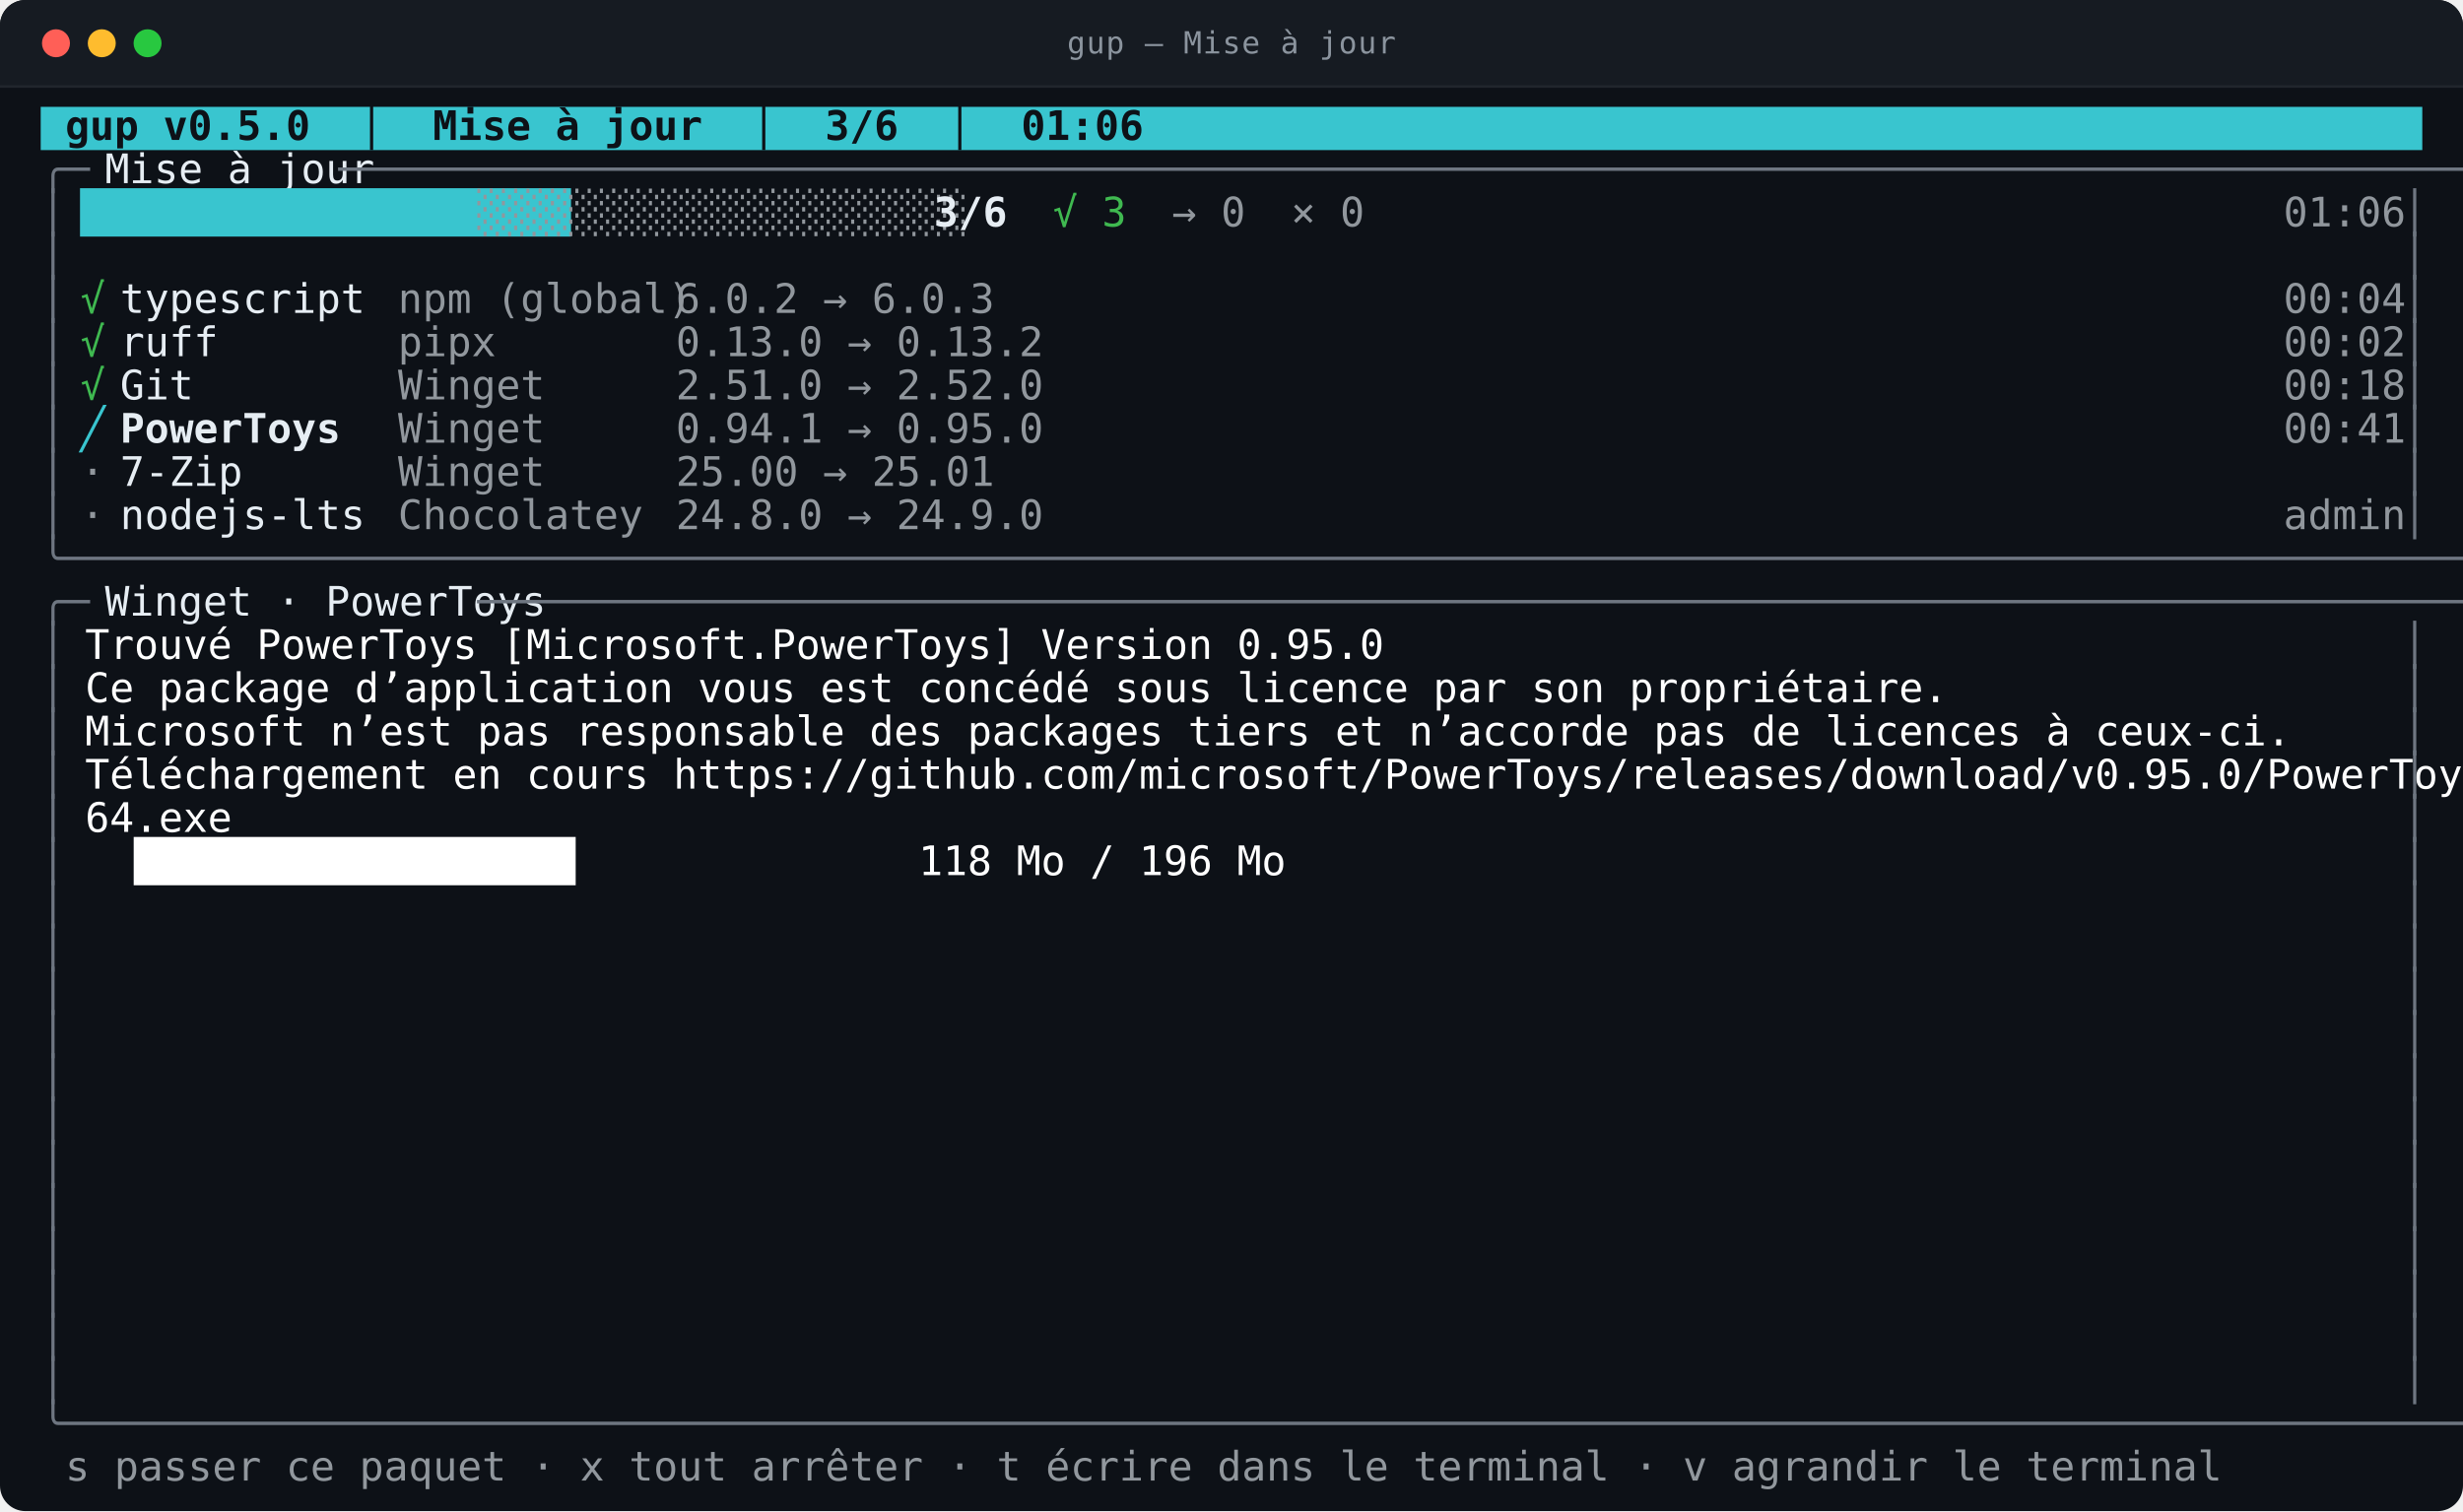
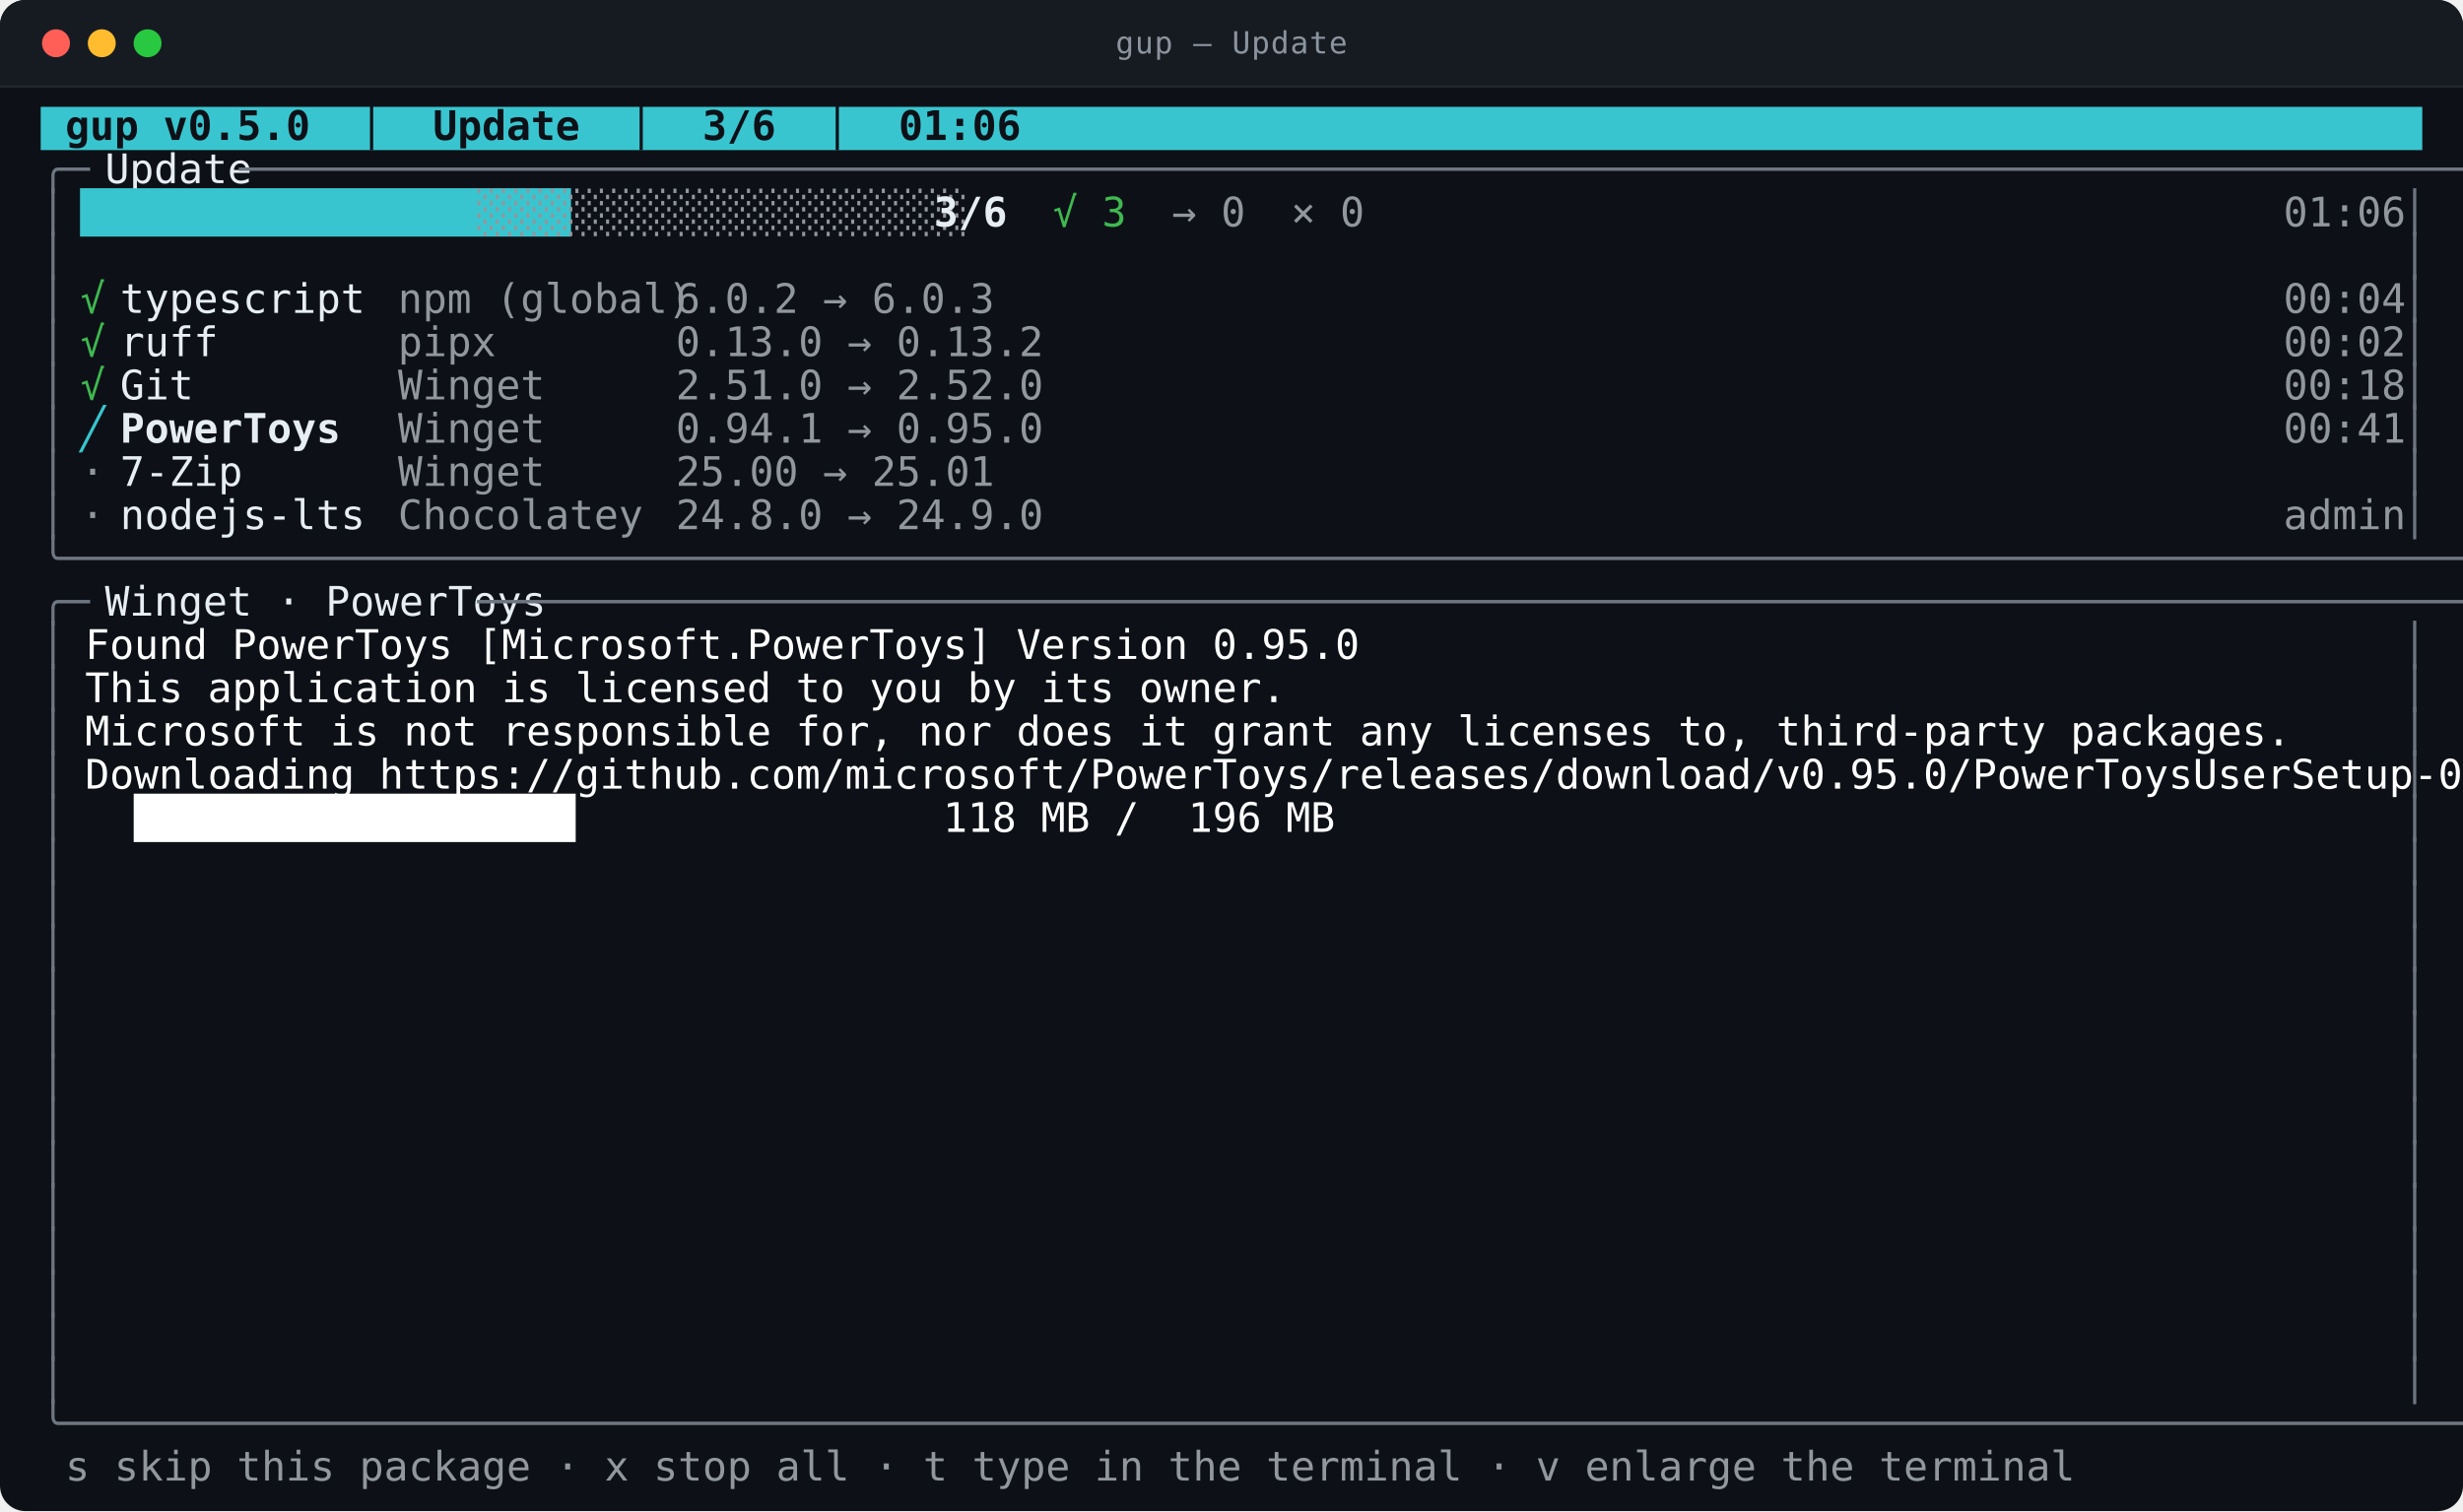
<svg xmlns="http://www.w3.org/2000/svg" viewBox="0 0 968.0 594.0" width="968.0" height="594.0" role="img" aria-labelledby="t d">
  <style>
text{font-family:ui-monospace,SFMono-Regular,"SF Mono",Menlo,Consolas,"DejaVu Sans Mono",monospace;font-size:16px}
.t{font-size:12px;letter-spacing:.4px;fill:#8b949e}
.b{font-weight:700}
.i{font-style:italic}
.u{text-decoration:underline}
.s{text-decoration:line-through}
.us{text-decoration:underline line-through}
.d{opacity:0.62}
.c0{fill:#39c5cf}
.c1{fill:#0d1117}
.c2{fill:#6e7681}
.c3{fill:#e6edf3}
.c4{fill:#91979d}
.c5{fill:#3fb950}
.c6{fill:#ffffff}
</style>
  <rect y="0.0" width="968.0" height="594.0" rx="10.0" fill="#0d1117" />
  <rect y="0.0" width="968.0" height="34.0" rx="10.0" fill="#161b22" />
  <rect y="24.0" width="968.0" height="10.0" fill="#161b22" />
  <line x1="0.0" y1="34.0" x2="968.0" y2="34.0" stroke="#21262d" />
  <circle cx="22.0" cy="17.0" r="5.5" fill="#ff5f57" />
  <circle cx="40.0" cy="17.0" r="5.5" fill="#febc2e" />
  <circle cx="58.0" cy="17.0" r="5.5" fill="#28c840" />
-   <text class="t" x="484.0" y="21.0" text-anchor="middle">gup — Mise à jour</text>
+   <text class="t" x="484.0" y="21.0" text-anchor="middle">gup — Update</text>
  <rect class="c0" x="16.0" y="42.0" width="936.0" height="17.0" />
-   <text class="c1 b" x="16.0" y="55.0" textLength="351.0" lengthAdjust="spacingAndGlyphs" xml:space="preserve"> gup v0.5.0  │  Mise à jour  │  3/6  │  01:06</text>
+   <text class="c1 b" x="16.0" y="55.0" textLength="312.0" lengthAdjust="spacingAndGlyphs" xml:space="preserve"> gup v0.5.0  │  Update  │  3/6  │  01:06</text>
  <text class="c2" x="16.0" y="72.0" textLength="15.6" lengthAdjust="spacingAndGlyphs" xml:space="preserve">╭─</text>
-   <text class="c3" x="31.6" y="72.0" textLength="101.4" lengthAdjust="spacingAndGlyphs" xml:space="preserve"> Mise à jour </text>
-   <text class="c2" x="133.0" y="72.0" textLength="819.0" lengthAdjust="spacingAndGlyphs" xml:space="preserve">────────────────────────────────────────────────────────────────────────────────────────────────────────╮</text>
+   <text class="c3" x="31.6" y="72.0" textLength="62.4" lengthAdjust="spacingAndGlyphs" xml:space="preserve"> Update </text>
+   <text class="c2" x="94.0" y="72.0" textLength="858.0" lengthAdjust="spacingAndGlyphs" xml:space="preserve">─────────────────────────────────────────────────────────────────────────────────────────────────────────────╮</text>
  <text class="c2" x="16.0" y="89.0" textLength="7.8" lengthAdjust="spacingAndGlyphs" xml:space="preserve">│</text>
  <text class="c0" x="31.6" y="89.0" textLength="156.0" lengthAdjust="spacingAndGlyphs" xml:space="preserve">████████████████████</text>
  <text class="c4" x="187.6" y="89.0" textLength="156.0" lengthAdjust="spacingAndGlyphs" xml:space="preserve">░░░░░░░░░░░░░░░░░░░░</text>
  <text class="c3 b" x="367.0" y="89.0" textLength="23.4" lengthAdjust="spacingAndGlyphs" xml:space="preserve">3/6</text>
  <text class="c5" x="413.8" y="89.0" textLength="23.4" lengthAdjust="spacingAndGlyphs" xml:space="preserve">√ 3</text>
  <text class="c4" x="460.6" y="89.0" textLength="23.4" lengthAdjust="spacingAndGlyphs" xml:space="preserve">→ 0</text>
  <text class="c4" x="507.4" y="89.0" textLength="23.4" lengthAdjust="spacingAndGlyphs" xml:space="preserve">× 0</text>
  <text class="c4" x="897.4" y="89.0" textLength="39.0" lengthAdjust="spacingAndGlyphs" xml:space="preserve">01:06</text>
  <text class="c2" x="944.2" y="89.0" textLength="7.8" lengthAdjust="spacingAndGlyphs" xml:space="preserve">│</text>
  <text class="c2" x="16.0" y="106.0" textLength="7.8" lengthAdjust="spacingAndGlyphs" xml:space="preserve">│</text>
  <text class="c2" x="944.2" y="106.0" textLength="7.8" lengthAdjust="spacingAndGlyphs" xml:space="preserve">│</text>
  <text class="c2" x="16.0" y="123.0" textLength="7.8" lengthAdjust="spacingAndGlyphs" xml:space="preserve">│</text>
  <text class="c5" x="31.6" y="123.0" textLength="15.6" lengthAdjust="spacingAndGlyphs" xml:space="preserve">√ </text>
  <text class="c3" x="47.2" y="123.0" textLength="109.2" lengthAdjust="spacingAndGlyphs" xml:space="preserve">typescript    </text>
  <text class="c4" x="156.4" y="123.0" textLength="93.6" lengthAdjust="spacingAndGlyphs" xml:space="preserve">npm (global)</text>
  <text class="c4" x="265.6" y="123.0" textLength="101.4" lengthAdjust="spacingAndGlyphs" xml:space="preserve">6.0.2 → 6.0.3</text>
  <text class="c4" x="897.4" y="123.0" textLength="39.0" lengthAdjust="spacingAndGlyphs" xml:space="preserve">00:04</text>
  <text class="c2" x="944.2" y="123.0" textLength="7.8" lengthAdjust="spacingAndGlyphs" xml:space="preserve">│</text>
  <text class="c2" x="16.0" y="140.0" textLength="7.8" lengthAdjust="spacingAndGlyphs" xml:space="preserve">│</text>
  <text class="c5" x="31.6" y="140.0" textLength="15.6" lengthAdjust="spacingAndGlyphs" xml:space="preserve">√ </text>
  <text class="c3" x="47.2" y="140.0" textLength="109.2" lengthAdjust="spacingAndGlyphs" xml:space="preserve">ruff          </text>
  <text class="c4" x="156.4" y="140.0" textLength="93.6" lengthAdjust="spacingAndGlyphs" xml:space="preserve">pipx        </text>
  <text class="c4" x="265.6" y="140.0" textLength="117.0" lengthAdjust="spacingAndGlyphs" xml:space="preserve">0.13.0 → 0.13.2</text>
  <text class="c4" x="897.4" y="140.0" textLength="39.0" lengthAdjust="spacingAndGlyphs" xml:space="preserve">00:02</text>
  <text class="c2" x="944.2" y="140.0" textLength="7.8" lengthAdjust="spacingAndGlyphs" xml:space="preserve">│</text>
  <text class="c2" x="16.0" y="157.0" textLength="7.8" lengthAdjust="spacingAndGlyphs" xml:space="preserve">│</text>
  <text class="c5" x="31.6" y="157.0" textLength="15.6" lengthAdjust="spacingAndGlyphs" xml:space="preserve">√ </text>
  <text class="c3" x="47.2" y="157.0" textLength="109.2" lengthAdjust="spacingAndGlyphs" xml:space="preserve">Git           </text>
  <text class="c4" x="156.4" y="157.0" textLength="93.6" lengthAdjust="spacingAndGlyphs" xml:space="preserve">Winget      </text>
  <text class="c4" x="265.6" y="157.0" textLength="117.0" lengthAdjust="spacingAndGlyphs" xml:space="preserve">2.51.0 → 2.52.0</text>
  <text class="c4" x="897.4" y="157.0" textLength="39.0" lengthAdjust="spacingAndGlyphs" xml:space="preserve">00:18</text>
  <text class="c2" x="944.2" y="157.0" textLength="7.8" lengthAdjust="spacingAndGlyphs" xml:space="preserve">│</text>
  <text class="c2" x="16.0" y="174.0" textLength="7.8" lengthAdjust="spacingAndGlyphs" xml:space="preserve">│</text>
  <text class="c0" x="31.6" y="174.0" textLength="15.6" lengthAdjust="spacingAndGlyphs" xml:space="preserve">╱ </text>
  <text class="c3 b" x="47.2" y="174.0" textLength="93.6" lengthAdjust="spacingAndGlyphs" xml:space="preserve">PowerToys   </text>
  <text class="c4" x="156.4" y="174.0" textLength="93.6" lengthAdjust="spacingAndGlyphs" xml:space="preserve">Winget      </text>
  <text class="c4" x="265.6" y="174.0" textLength="117.0" lengthAdjust="spacingAndGlyphs" xml:space="preserve">0.94.1 → 0.95.0</text>
  <text class="c4" x="897.4" y="174.0" textLength="39.0" lengthAdjust="spacingAndGlyphs" xml:space="preserve">00:41</text>
  <text class="c2" x="944.2" y="174.0" textLength="7.8" lengthAdjust="spacingAndGlyphs" xml:space="preserve">│</text>
  <text class="c2" x="16.0" y="191.0" textLength="7.8" lengthAdjust="spacingAndGlyphs" xml:space="preserve">│</text>
  <text class="c4" x="31.6" y="191.0" textLength="15.6" lengthAdjust="spacingAndGlyphs" xml:space="preserve">· </text>
  <text class="c3" x="47.2" y="191.0" textLength="109.2" lengthAdjust="spacingAndGlyphs" xml:space="preserve">7-Zip         </text>
  <text class="c4" x="156.4" y="191.0" textLength="93.6" lengthAdjust="spacingAndGlyphs" xml:space="preserve">Winget      </text>
  <text class="c4" x="265.6" y="191.0" textLength="101.4" lengthAdjust="spacingAndGlyphs" xml:space="preserve">25.00 → 25.01</text>
  <text class="c2" x="944.2" y="191.0" textLength="7.8" lengthAdjust="spacingAndGlyphs" xml:space="preserve">│</text>
  <text class="c2" x="16.0" y="208.0" textLength="7.8" lengthAdjust="spacingAndGlyphs" xml:space="preserve">│</text>
  <text class="c4" x="31.6" y="208.0" textLength="15.6" lengthAdjust="spacingAndGlyphs" xml:space="preserve">· </text>
  <text class="c3" x="47.2" y="208.0" textLength="109.2" lengthAdjust="spacingAndGlyphs" xml:space="preserve">nodejs-lts    </text>
  <text class="c4" x="156.4" y="208.0" textLength="93.6" lengthAdjust="spacingAndGlyphs" xml:space="preserve">Chocolatey  </text>
  <text class="c4" x="265.6" y="208.0" textLength="117.0" lengthAdjust="spacingAndGlyphs" xml:space="preserve">24.8.0 → 24.9.0</text>
  <text class="c4" x="897.4" y="208.0" textLength="39.0" lengthAdjust="spacingAndGlyphs" xml:space="preserve">admin</text>
  <text class="c2" x="944.2" y="208.0" textLength="7.8" lengthAdjust="spacingAndGlyphs" xml:space="preserve">│</text>
  <text class="c2" x="16.0" y="225.0" textLength="936.0" lengthAdjust="spacingAndGlyphs" xml:space="preserve">╰──────────────────────────────────────────────────────────────────────────────────────────────────────────────────────╯</text>
  <text class="c2" x="16.0" y="242.0" textLength="15.6" lengthAdjust="spacingAndGlyphs" xml:space="preserve">╭─</text>
  <text class="c3" x="31.6" y="242.0" textLength="156.0" lengthAdjust="spacingAndGlyphs" xml:space="preserve"> Winget · PowerToys </text>
  <text class="c2" x="187.6" y="242.0" textLength="764.4" lengthAdjust="spacingAndGlyphs" xml:space="preserve">─────────────────────────────────────────────────────────────────────────────────────────────────╮</text>
  <text class="c2" x="16.0" y="259.0" textLength="7.8" lengthAdjust="spacingAndGlyphs" xml:space="preserve">│</text>
-   <text class="c6" x="23.8" y="259.0" textLength="920.4" lengthAdjust="spacingAndGlyphs" xml:space="preserve"> Trouvé PowerToys [Microsoft.PowerToys] Version 0.95.0                                                                </text>
+   <text class="c6" x="23.8" y="259.0" textLength="920.4" lengthAdjust="spacingAndGlyphs" xml:space="preserve"> Found PowerToys [Microsoft.PowerToys] Version 0.95.0                                                                 </text>
  <text class="c2" x="944.2" y="259.0" textLength="7.8" lengthAdjust="spacingAndGlyphs" xml:space="preserve">│</text>
  <text class="c2" x="16.0" y="276.0" textLength="7.8" lengthAdjust="spacingAndGlyphs" xml:space="preserve">│</text>
-   <text class="c6" x="23.8" y="276.0" textLength="920.4" lengthAdjust="spacingAndGlyphs" xml:space="preserve"> Ce package d’application vous est concédé sous licence par son propriétaire.                                         </text>
+   <text class="c6" x="23.8" y="276.0" textLength="920.4" lengthAdjust="spacingAndGlyphs" xml:space="preserve"> This application is licensed to you by its owner.                                                                    </text>
  <text class="c2" x="944.2" y="276.0" textLength="7.8" lengthAdjust="spacingAndGlyphs" xml:space="preserve">│</text>
  <text class="c2" x="16.0" y="293.0" textLength="7.8" lengthAdjust="spacingAndGlyphs" xml:space="preserve">│</text>
-   <text class="c6" x="23.8" y="293.0" textLength="920.4" lengthAdjust="spacingAndGlyphs" xml:space="preserve"> Microsoft n’est pas responsable des packages tiers et n’accorde pas de licences à ceux-ci.                           </text>
+   <text class="c6" x="23.8" y="293.0" textLength="920.4" lengthAdjust="spacingAndGlyphs" xml:space="preserve"> Microsoft is not responsible for, nor does it grant any licenses to, third-party packages.                           </text>
  <text class="c2" x="944.2" y="293.0" textLength="7.8" lengthAdjust="spacingAndGlyphs" xml:space="preserve">│</text>
  <text class="c2" x="16.0" y="310.0" textLength="7.8" lengthAdjust="spacingAndGlyphs" xml:space="preserve">│</text>
-   <text class="c6" x="23.8" y="310.0" textLength="920.4" lengthAdjust="spacingAndGlyphs" xml:space="preserve"> Téléchargement en cours https://github.com/microsoft/PowerToys/releases/download/v0.95.0/PowerToysUserSetup-0.95.0-x </text>
+   <text class="c6" x="23.8" y="310.0" textLength="920.4" lengthAdjust="spacingAndGlyphs" xml:space="preserve"> Downloading https://github.com/microsoft/PowerToys/releases/download/v0.95.0/PowerToysUserSetup-0.95.0-x64.exe       </text>
  <text class="c2" x="944.2" y="310.0" textLength="7.8" lengthAdjust="spacingAndGlyphs" xml:space="preserve">│</text>
  <text class="c2" x="16.0" y="327.0" textLength="7.8" lengthAdjust="spacingAndGlyphs" xml:space="preserve">│</text>
-   <text class="c6" x="23.8" y="327.0" textLength="920.4" lengthAdjust="spacingAndGlyphs" xml:space="preserve"> 64.exe                                                                                                               </text>
+   <text class="c6" x="23.8" y="327.0" textLength="920.4" lengthAdjust="spacingAndGlyphs" xml:space="preserve">   ██████████████████               118 MB /  196 MB                                                                  </text>
  <text class="c2" x="944.2" y="327.0" textLength="7.8" lengthAdjust="spacingAndGlyphs" xml:space="preserve">│</text>
  <text class="c2" x="16.0" y="344.0" textLength="7.8" lengthAdjust="spacingAndGlyphs" xml:space="preserve">│</text>
-   <text class="c6" x="23.8" y="344.0" textLength="920.4" lengthAdjust="spacingAndGlyphs" xml:space="preserve">   ██████████████████              118 Mo / 196 Mo                                                                    </text>
  <text class="c2" x="944.2" y="344.0" textLength="7.8" lengthAdjust="spacingAndGlyphs" xml:space="preserve">│</text>
  <text class="c2" x="16.0" y="361.0" textLength="7.8" lengthAdjust="spacingAndGlyphs" xml:space="preserve">│</text>
  <text class="c2" x="944.2" y="361.0" textLength="7.8" lengthAdjust="spacingAndGlyphs" xml:space="preserve">│</text>
  <text class="c2" x="16.0" y="378.0" textLength="7.8" lengthAdjust="spacingAndGlyphs" xml:space="preserve">│</text>
  <text class="c2" x="944.2" y="378.0" textLength="7.8" lengthAdjust="spacingAndGlyphs" xml:space="preserve">│</text>
  <text class="c2" x="16.0" y="395.0" textLength="7.8" lengthAdjust="spacingAndGlyphs" xml:space="preserve">│</text>
  <text class="c2" x="944.2" y="395.0" textLength="7.8" lengthAdjust="spacingAndGlyphs" xml:space="preserve">│</text>
  <text class="c2" x="16.0" y="412.0" textLength="7.8" lengthAdjust="spacingAndGlyphs" xml:space="preserve">│</text>
  <text class="c2" x="944.2" y="412.0" textLength="7.8" lengthAdjust="spacingAndGlyphs" xml:space="preserve">│</text>
  <text class="c2" x="16.0" y="429.0" textLength="7.8" lengthAdjust="spacingAndGlyphs" xml:space="preserve">│</text>
  <text class="c2" x="944.2" y="429.0" textLength="7.8" lengthAdjust="spacingAndGlyphs" xml:space="preserve">│</text>
  <text class="c2" x="16.0" y="446.0" textLength="7.8" lengthAdjust="spacingAndGlyphs" xml:space="preserve">│</text>
  <text class="c2" x="944.2" y="446.0" textLength="7.8" lengthAdjust="spacingAndGlyphs" xml:space="preserve">│</text>
  <text class="c2" x="16.0" y="463.0" textLength="7.8" lengthAdjust="spacingAndGlyphs" xml:space="preserve">│</text>
  <text class="c2" x="944.2" y="463.0" textLength="7.8" lengthAdjust="spacingAndGlyphs" xml:space="preserve">│</text>
  <text class="c2" x="16.0" y="480.0" textLength="7.8" lengthAdjust="spacingAndGlyphs" xml:space="preserve">│</text>
  <text class="c2" x="944.2" y="480.0" textLength="7.8" lengthAdjust="spacingAndGlyphs" xml:space="preserve">│</text>
  <text class="c2" x="16.0" y="497.0" textLength="7.8" lengthAdjust="spacingAndGlyphs" xml:space="preserve">│</text>
  <text class="c2" x="944.2" y="497.0" textLength="7.8" lengthAdjust="spacingAndGlyphs" xml:space="preserve">│</text>
  <text class="c2" x="16.0" y="514.0" textLength="7.8" lengthAdjust="spacingAndGlyphs" xml:space="preserve">│</text>
  <text class="c2" x="944.2" y="514.0" textLength="7.8" lengthAdjust="spacingAndGlyphs" xml:space="preserve">│</text>
  <text class="c2" x="16.0" y="531.0" textLength="7.8" lengthAdjust="spacingAndGlyphs" xml:space="preserve">│</text>
  <text class="c2" x="944.2" y="531.0" textLength="7.8" lengthAdjust="spacingAndGlyphs" xml:space="preserve">│</text>
  <text class="c2" x="16.0" y="548.0" textLength="7.8" lengthAdjust="spacingAndGlyphs" xml:space="preserve">│</text>
  <text class="c2" x="944.2" y="548.0" textLength="7.8" lengthAdjust="spacingAndGlyphs" xml:space="preserve">│</text>
  <text class="c2" x="16.0" y="565.0" textLength="936.0" lengthAdjust="spacingAndGlyphs" xml:space="preserve">╰──────────────────────────────────────────────────────────────────────────────────────────────────────────────────────╯</text>
-   <text class="c4" x="16.0" y="582.0" textLength="694.2" lengthAdjust="spacingAndGlyphs" xml:space="preserve"> s passer ce paquet · x tout arrêter · t écrire dans le terminal · v agrandir le terminal</text>
+   <text class="c4" x="16.0" y="582.0" textLength="647.4" lengthAdjust="spacingAndGlyphs" xml:space="preserve"> s skip this package · x stop all · t type in the terminal · v enlarge the terminal</text>
</svg>
